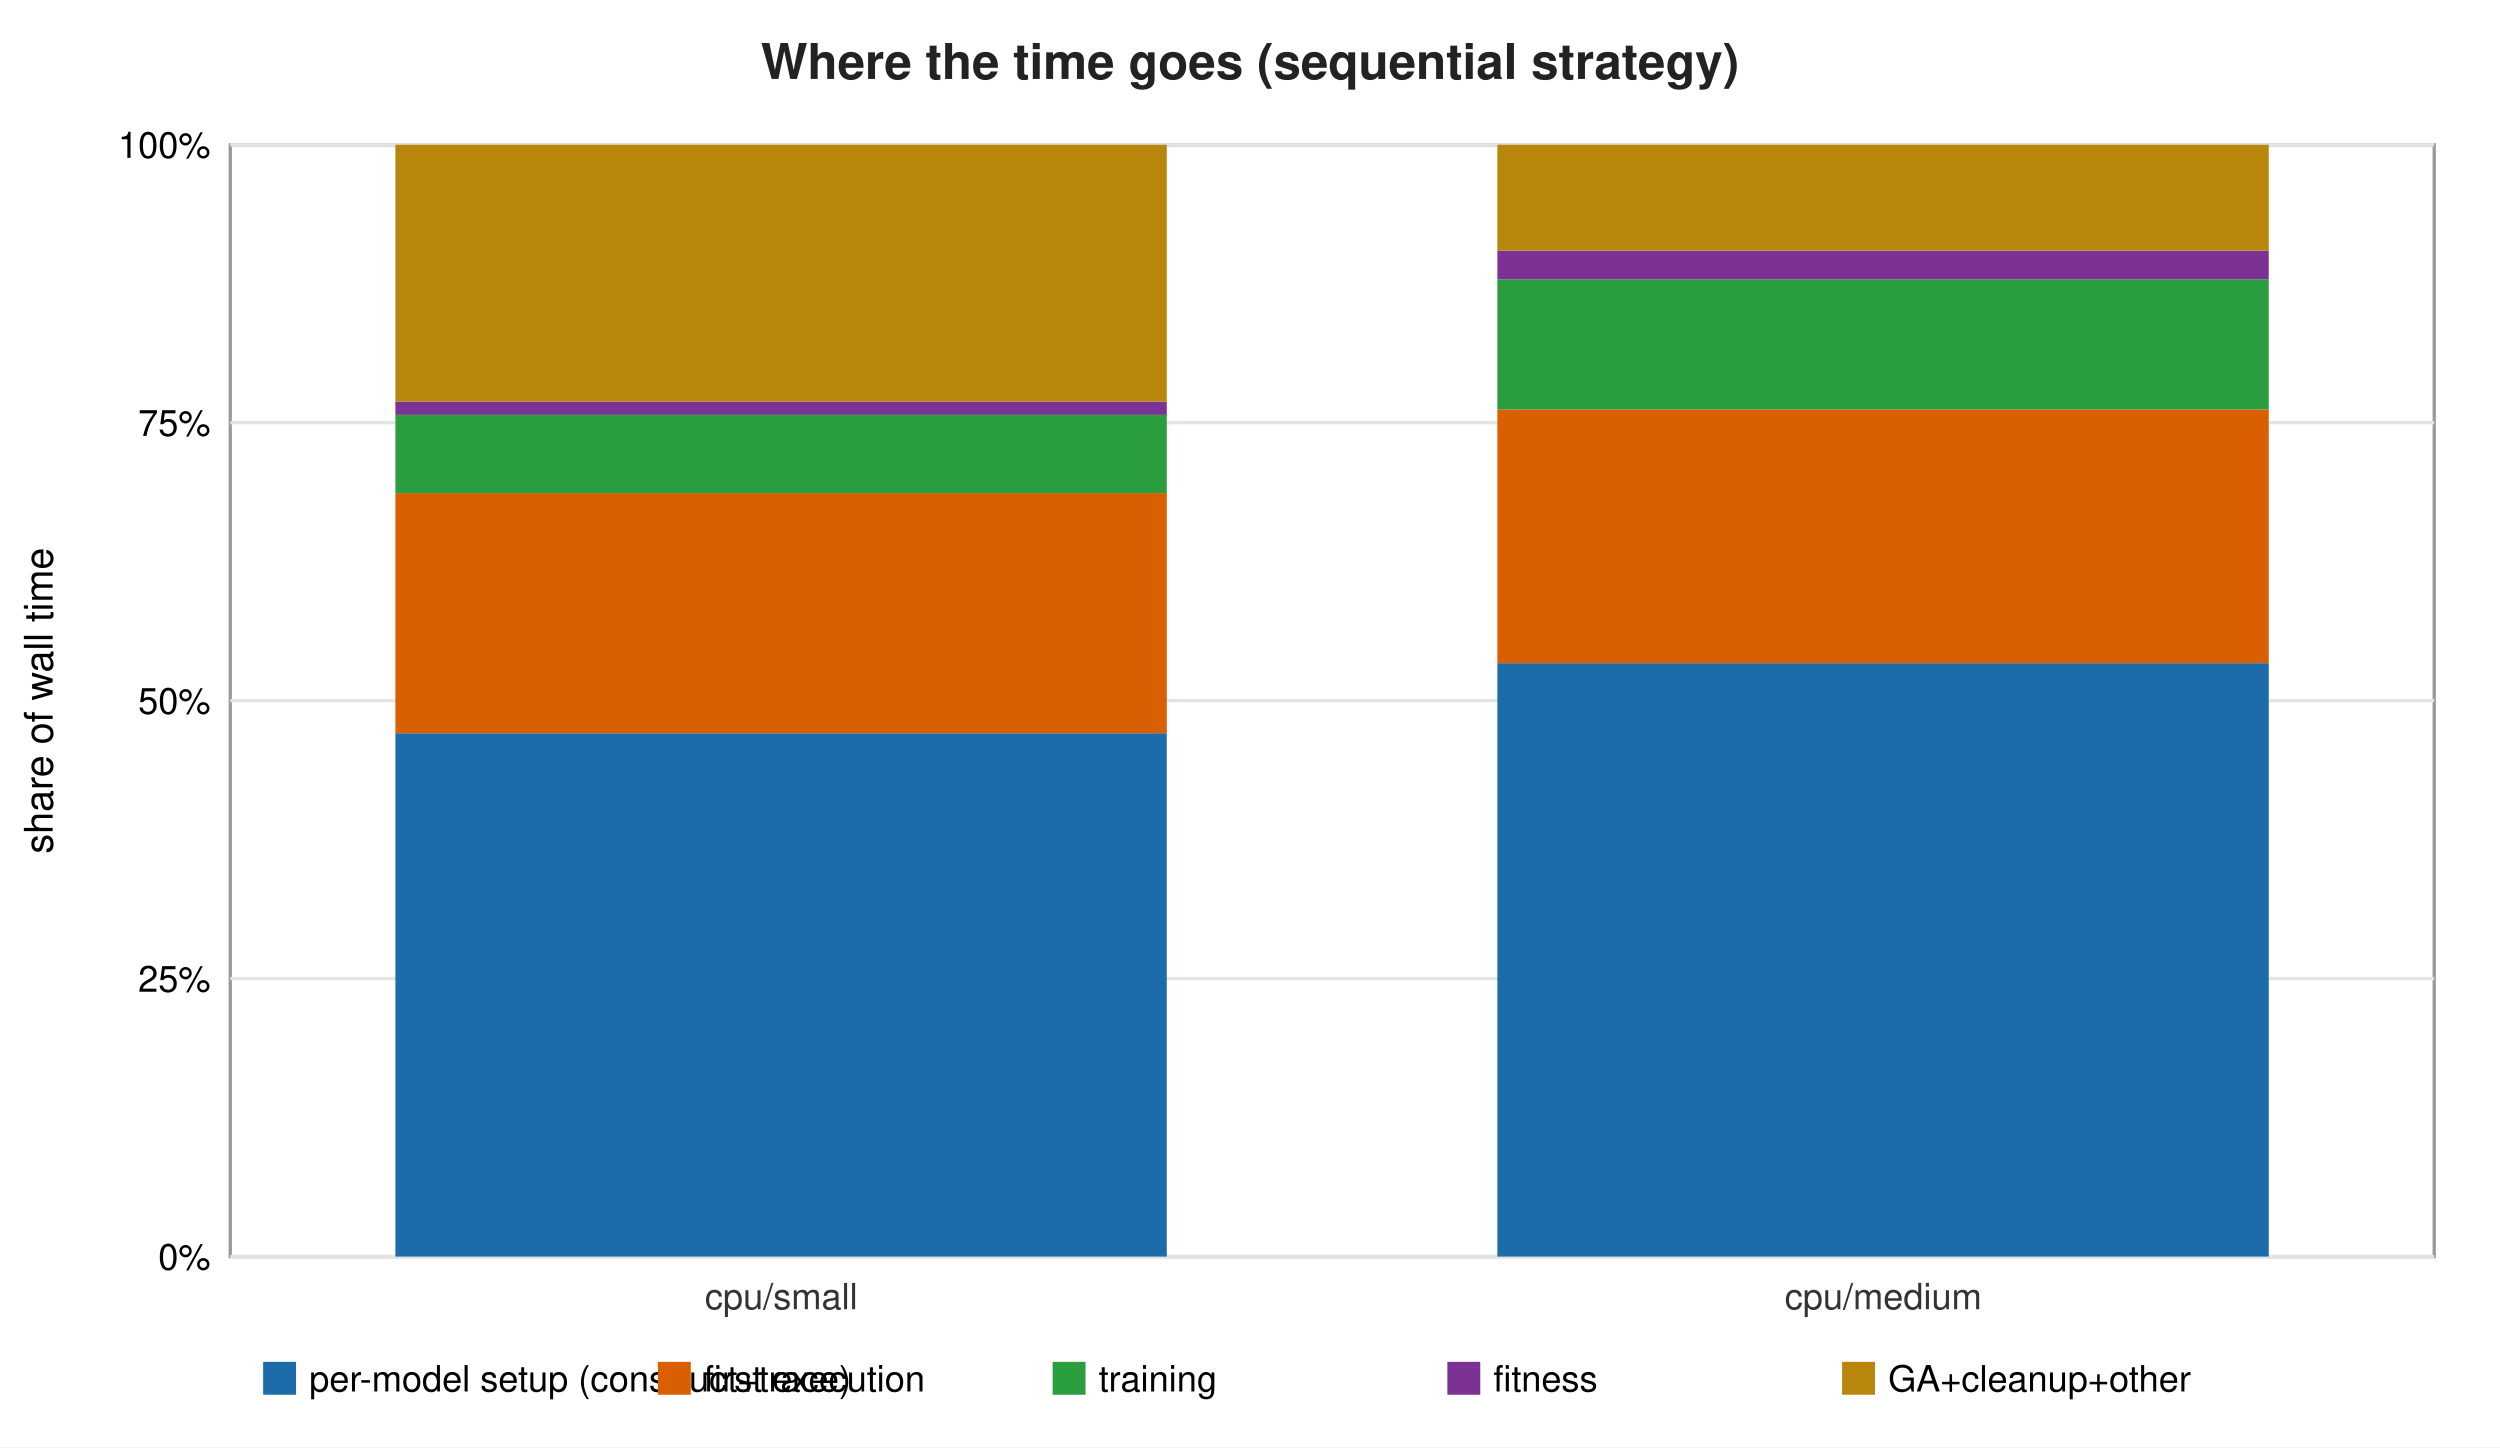
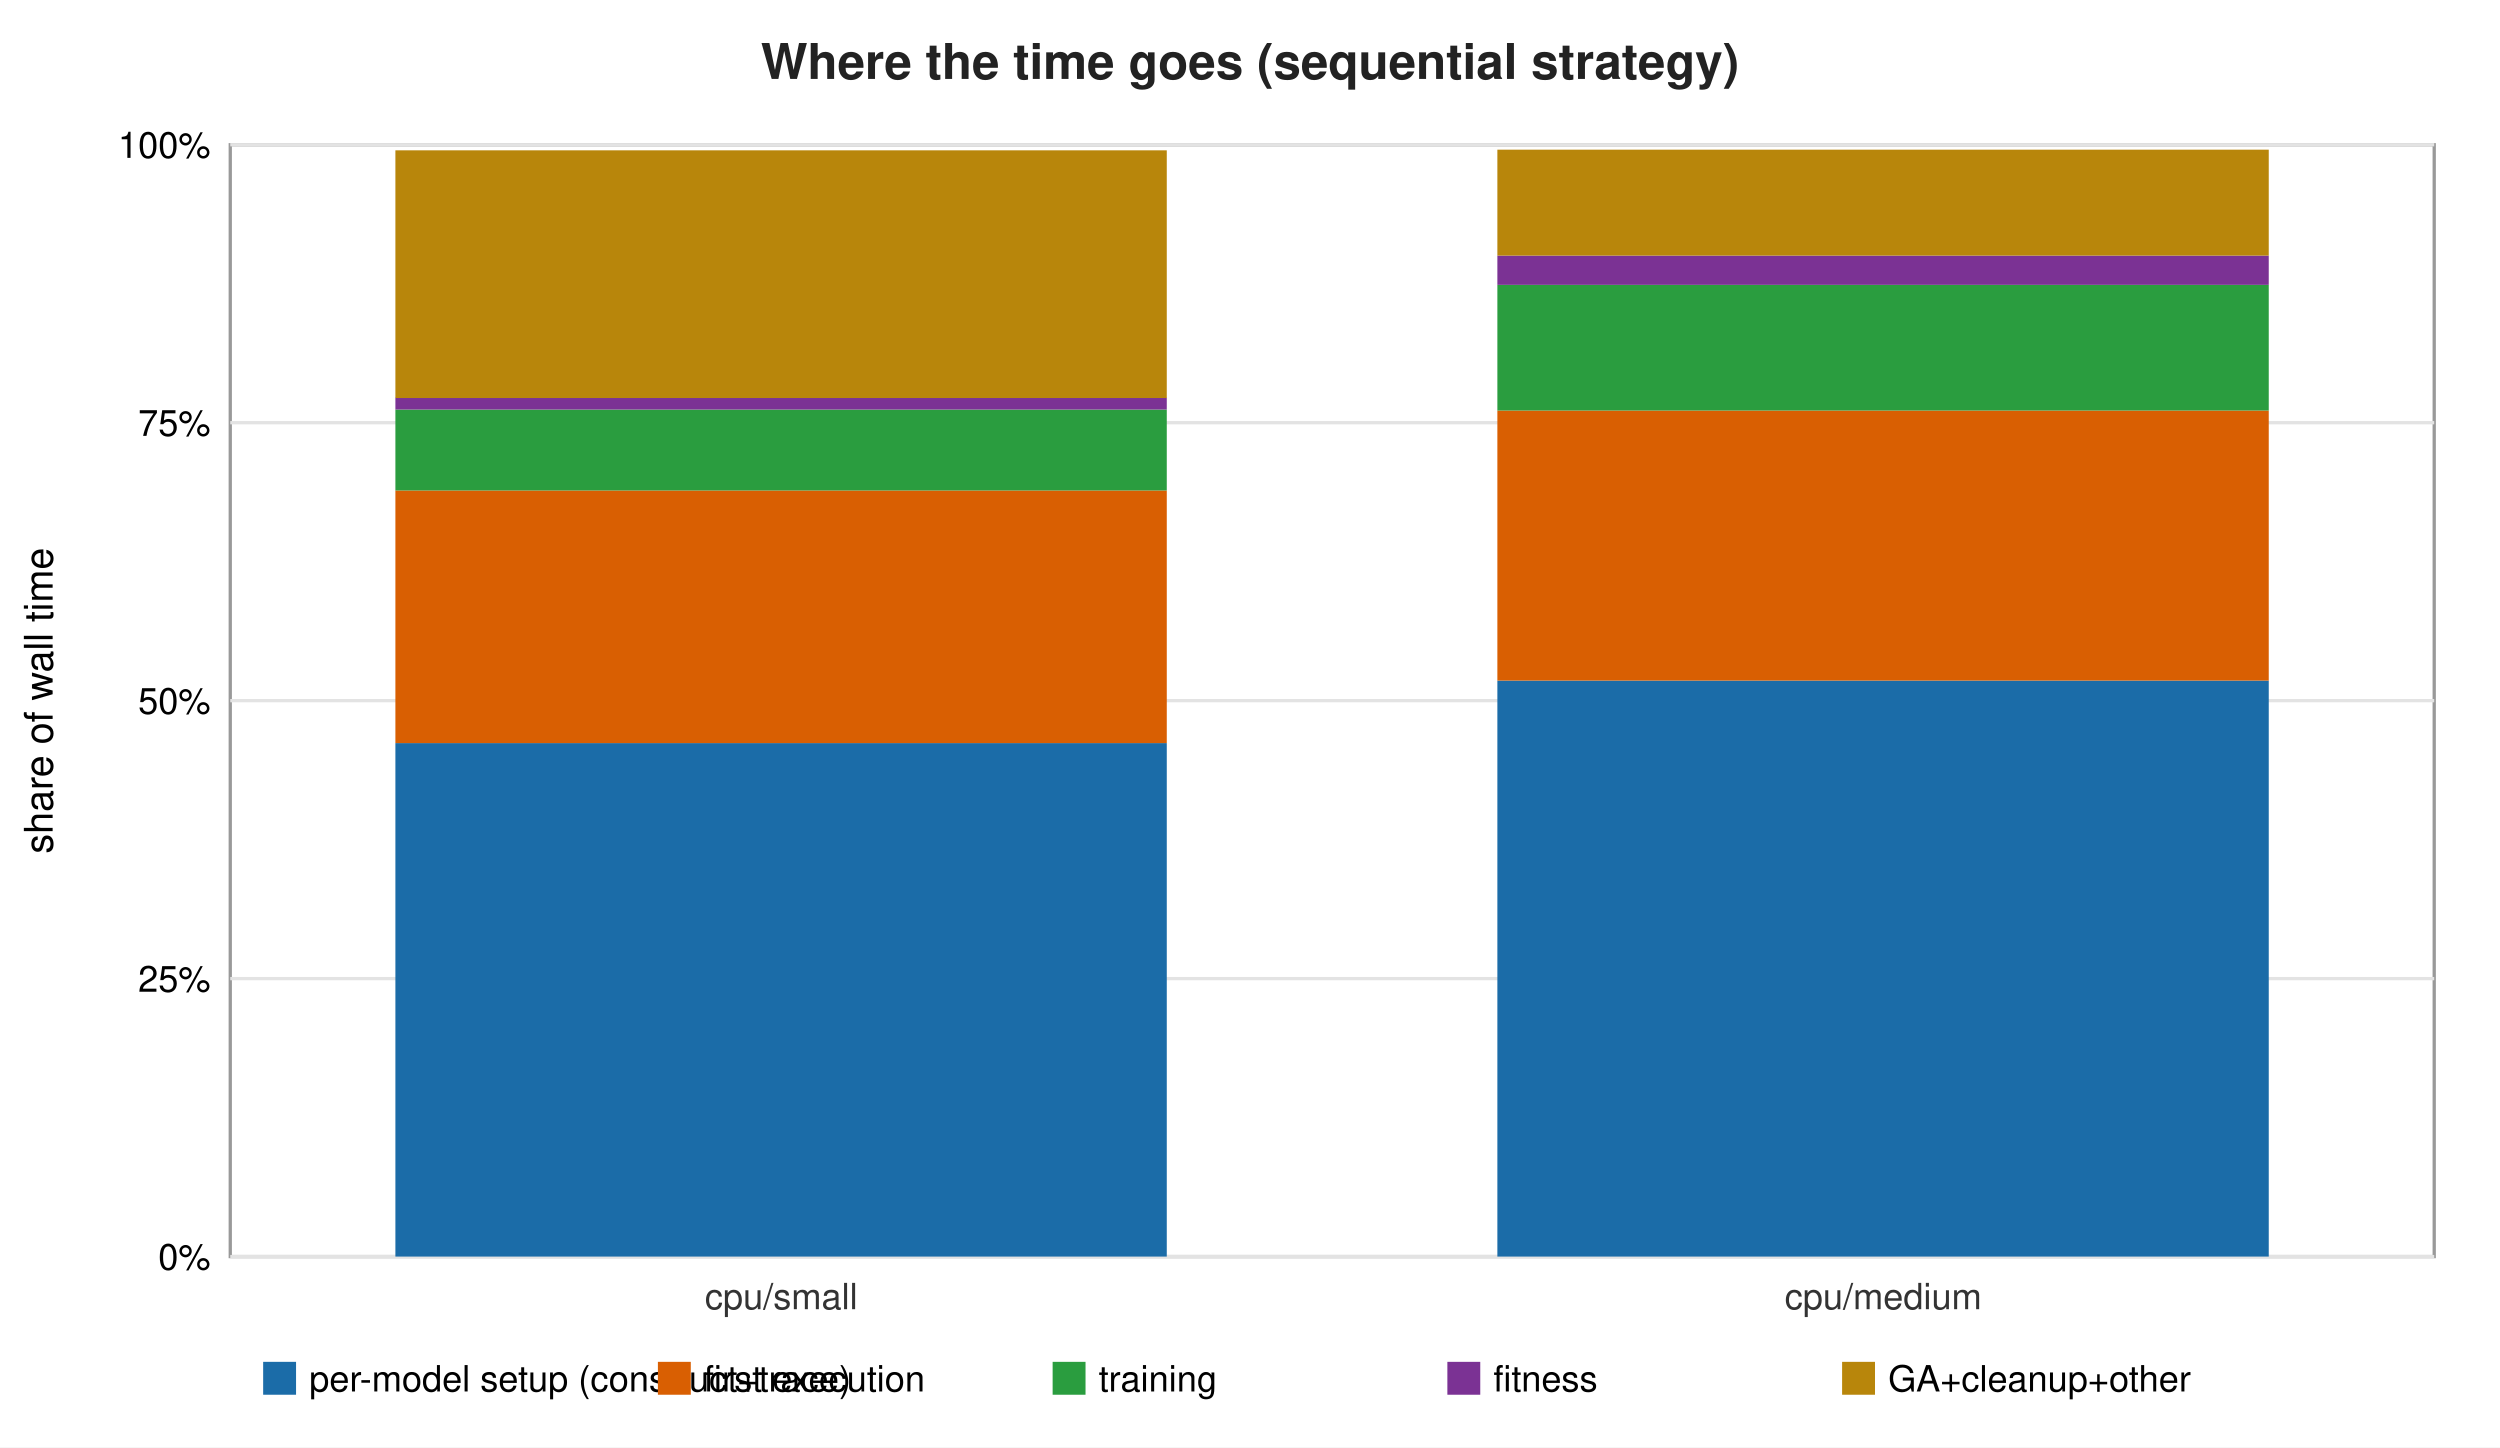
<svg xmlns="http://www.w3.org/2000/svg" viewBox="0 0 760 440" width="760" height="440" font-family="Helvetica,Arial,sans-serif">
  <rect width="760" height="440" fill="#ffffff" />
  <text x="380.0" y="24" text-anchor="middle" font-size="15" font-weight="bold" fill="#222">Where the time goes (sequential strategy)</text>
  <rect x="70" y="44" width="670" height="338" fill="none" stroke="#999" />
  <line x1="70" x2="740" y1="382.0" y2="382.0" stroke="#e3e3e3" />
  <text x="64" y="386.0" text-anchor="end" font-size="11">0%</text>
  <line x1="70" x2="740" y1="297.5" y2="297.5" stroke="#e3e3e3" />
  <text x="64" y="301.5" text-anchor="end" font-size="11">25%</text>
  <line x1="70" x2="740" y1="213.0" y2="213.0" stroke="#e3e3e3" />
  <text x="64" y="217.0" text-anchor="end" font-size="11">50%</text>
  <line x1="70" x2="740" y1="128.5" y2="128.5" stroke="#e3e3e3" />
  <text x="64" y="132.5" text-anchor="end" font-size="11">75%</text>
  <line x1="70" x2="740" y1="44.0" y2="44.0" stroke="#e3e3e3" />
  <text x="64" y="48.0" text-anchor="end" font-size="11">100%</text>
-   <rect x="120.2" y="222.9" width="234.5" height="159.1" fill="#1b6ca8" />
-   <rect x="120.2" y="149.9" width="234.5" height="73.0" fill="#d95f02" />
-   <rect x="120.2" y="126.0" width="234.5" height="23.9" fill="#2a9d3f" />
-   <rect x="120.2" y="122.1" width="234.5" height="4.0" fill="#7b3294" />
-   <rect x="120.2" y="44.0" width="234.5" height="78.1" fill="#b8860b" />
+   <rect x="120.2" y="225.9" width="234.5" height="156.1" fill="#1b6ca8" />
+   <rect x="120.2" y="149.1" width="234.5" height="76.8" fill="#d95f02" />
+   <rect x="120.2" y="124.5" width="234.5" height="24.6" fill="#2a9d3f" />
+   <rect x="120.2" y="120.9" width="234.5" height="3.6" fill="#7b3294" />
+   <rect x="120.2" y="45.7" width="234.5" height="75.3" fill="#b8860b" />
  <text x="237.5" y="398" text-anchor="middle" font-size="11" fill="#333">cpu/small</text>
-   <rect x="455.2" y="201.6" width="234.5" height="180.4" fill="#1b6ca8" />
-   <rect x="455.2" y="124.5" width="234.5" height="77.1" fill="#d95f02" />
-   <rect x="455.2" y="84.9" width="234.5" height="39.6" fill="#2a9d3f" />
-   <rect x="455.2" y="76.2" width="234.5" height="8.7" fill="#7b3294" />
-   <rect x="455.2" y="44.0" width="234.5" height="32.2" fill="#b8860b" />
+   <rect x="455.2" y="206.9" width="234.5" height="175.1" fill="#1b6ca8" />
+   <rect x="455.2" y="124.8" width="234.5" height="82.1" fill="#d95f02" />
+   <rect x="455.2" y="86.6" width="234.5" height="38.2" fill="#2a9d3f" />
+   <rect x="455.2" y="77.7" width="234.5" height="8.9" fill="#7b3294" />
+   <rect x="455.2" y="45.5" width="234.5" height="32.2" fill="#b8860b" />
  <text x="572.5" y="398" text-anchor="middle" font-size="11" fill="#333">cpu/medium</text>
  <rect x="80" y="414" width="10" height="10" fill="#1b6ca8" />
  <text x="94" y="423" font-size="11">per-model setup (construct+trace)</text>
  <rect x="200" y="414" width="10" height="10" fill="#d95f02" />
  <text x="214" y="423" font-size="11">first execution</text>
  <rect x="320" y="414" width="10" height="10" fill="#2a9d3f" />
  <text x="334" y="423" font-size="11">training</text>
  <rect x="440" y="414" width="10" height="10" fill="#7b3294" />
  <text x="454" y="423" font-size="11">fitness</text>
  <rect x="560" y="414" width="10" height="10" fill="#b8860b" />
  <text x="574" y="423" font-size="11">GA+cleanup+other</text>
  <text transform="translate(16,213.0) rotate(-90)" text-anchor="middle" font-size="12">share of wall time</text>
</svg>
